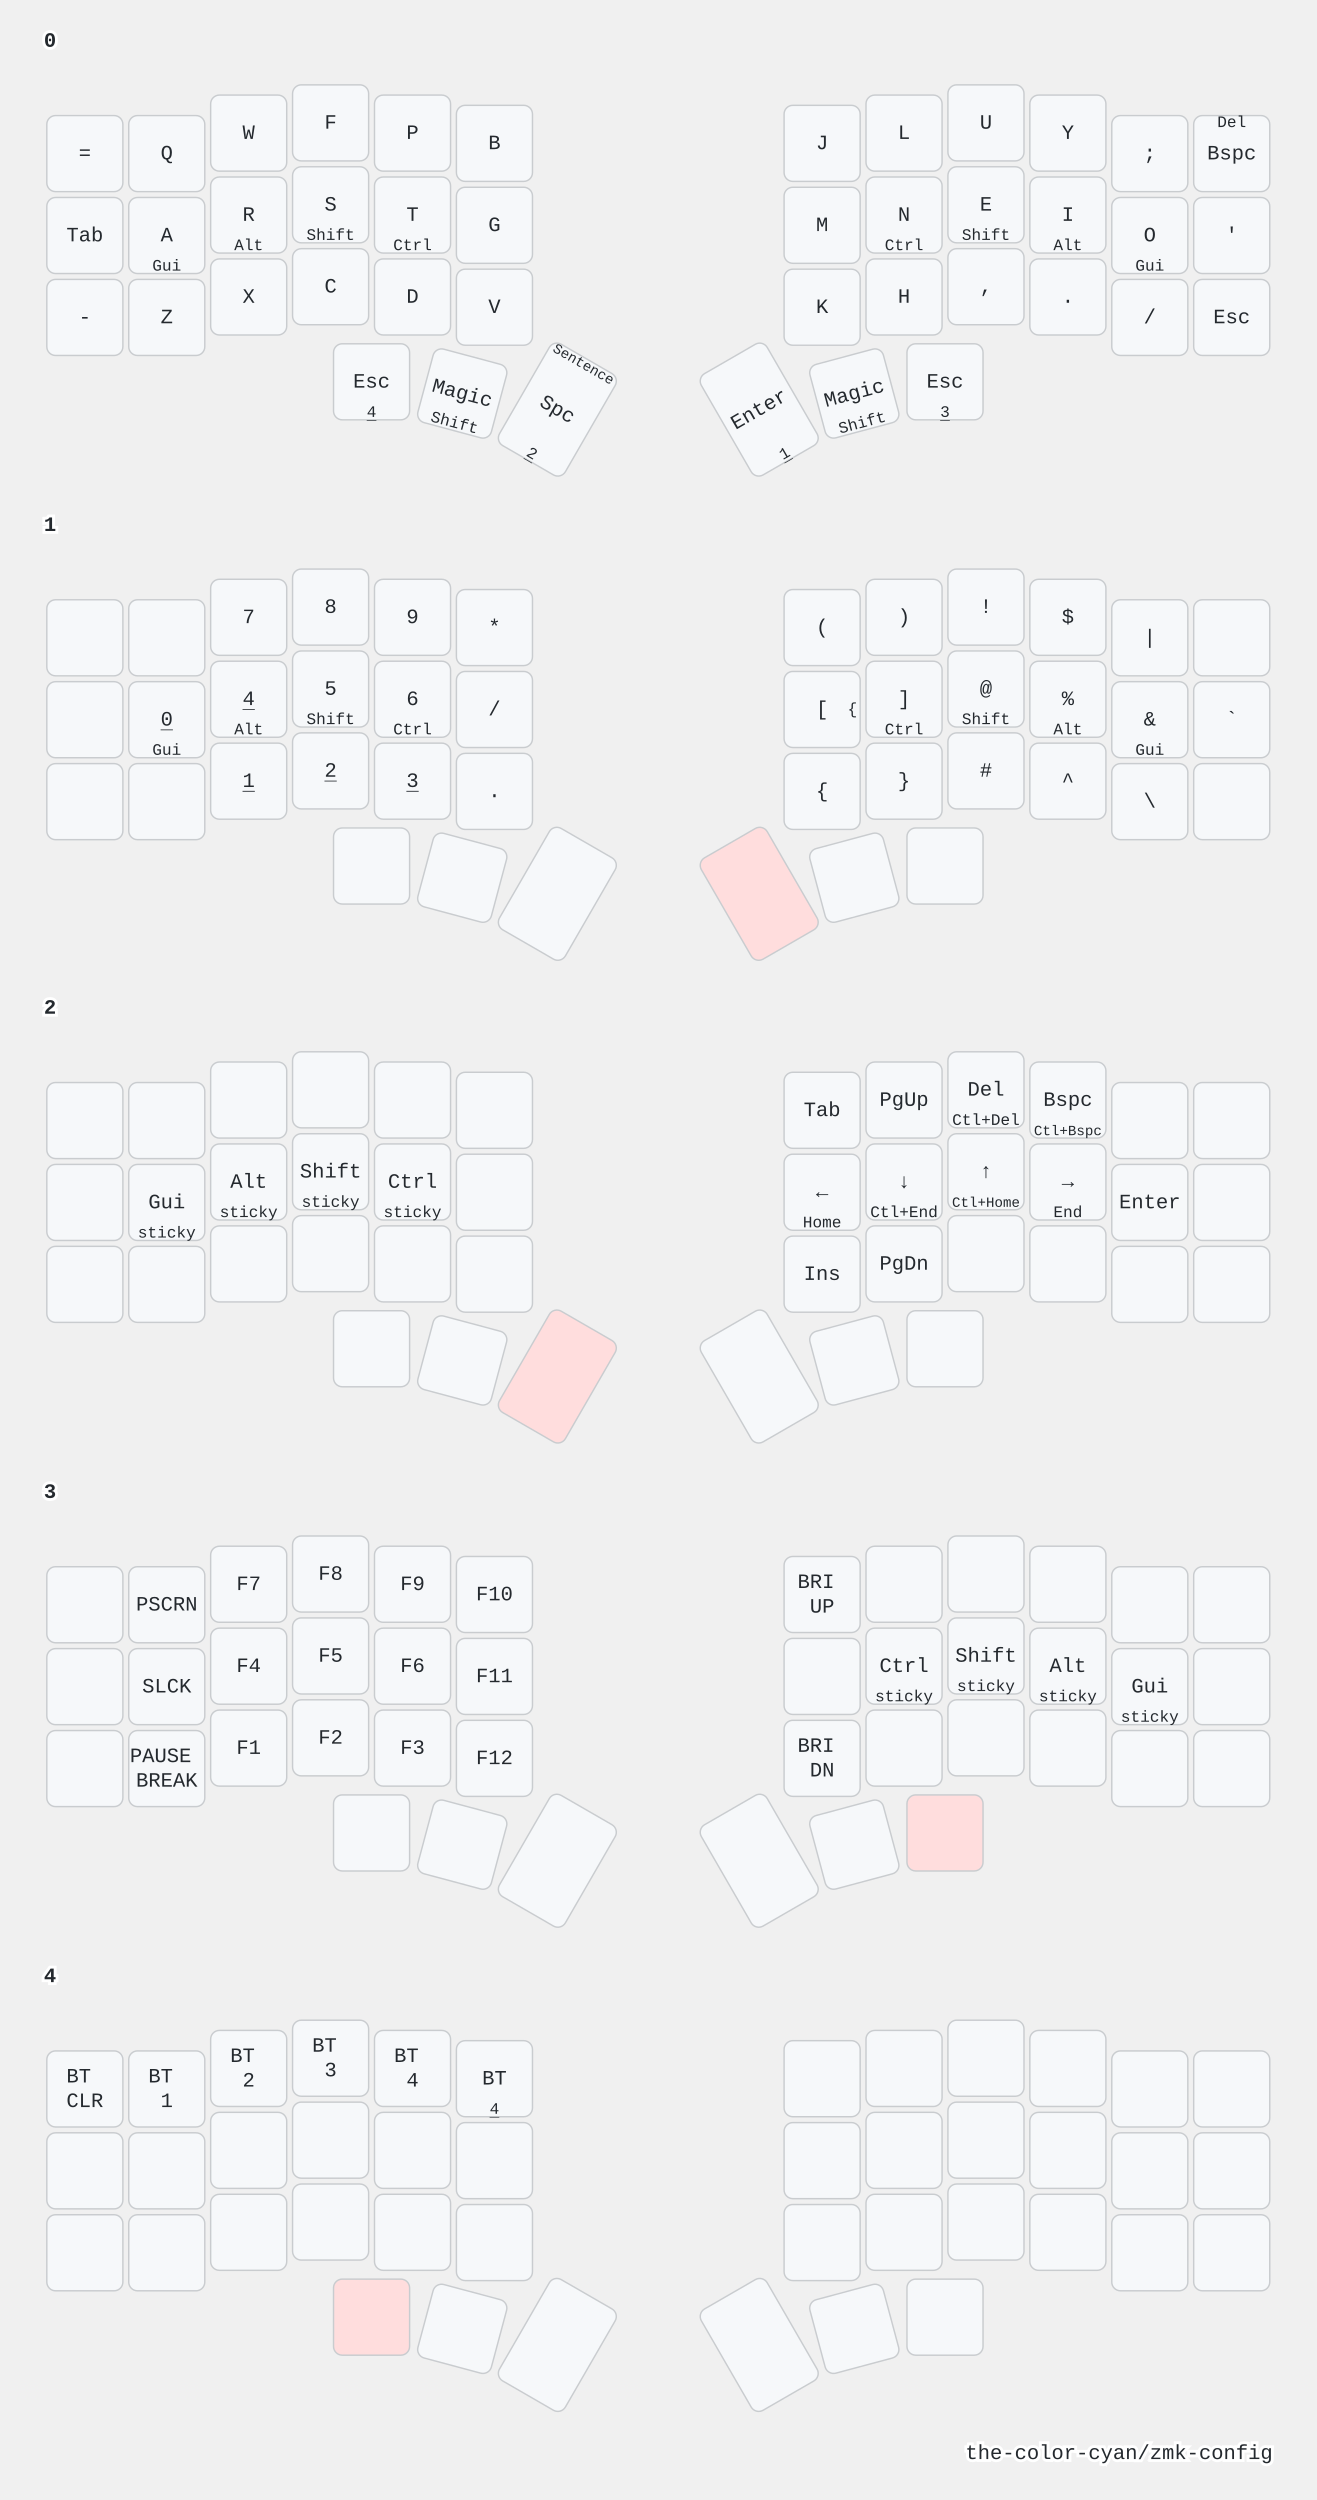
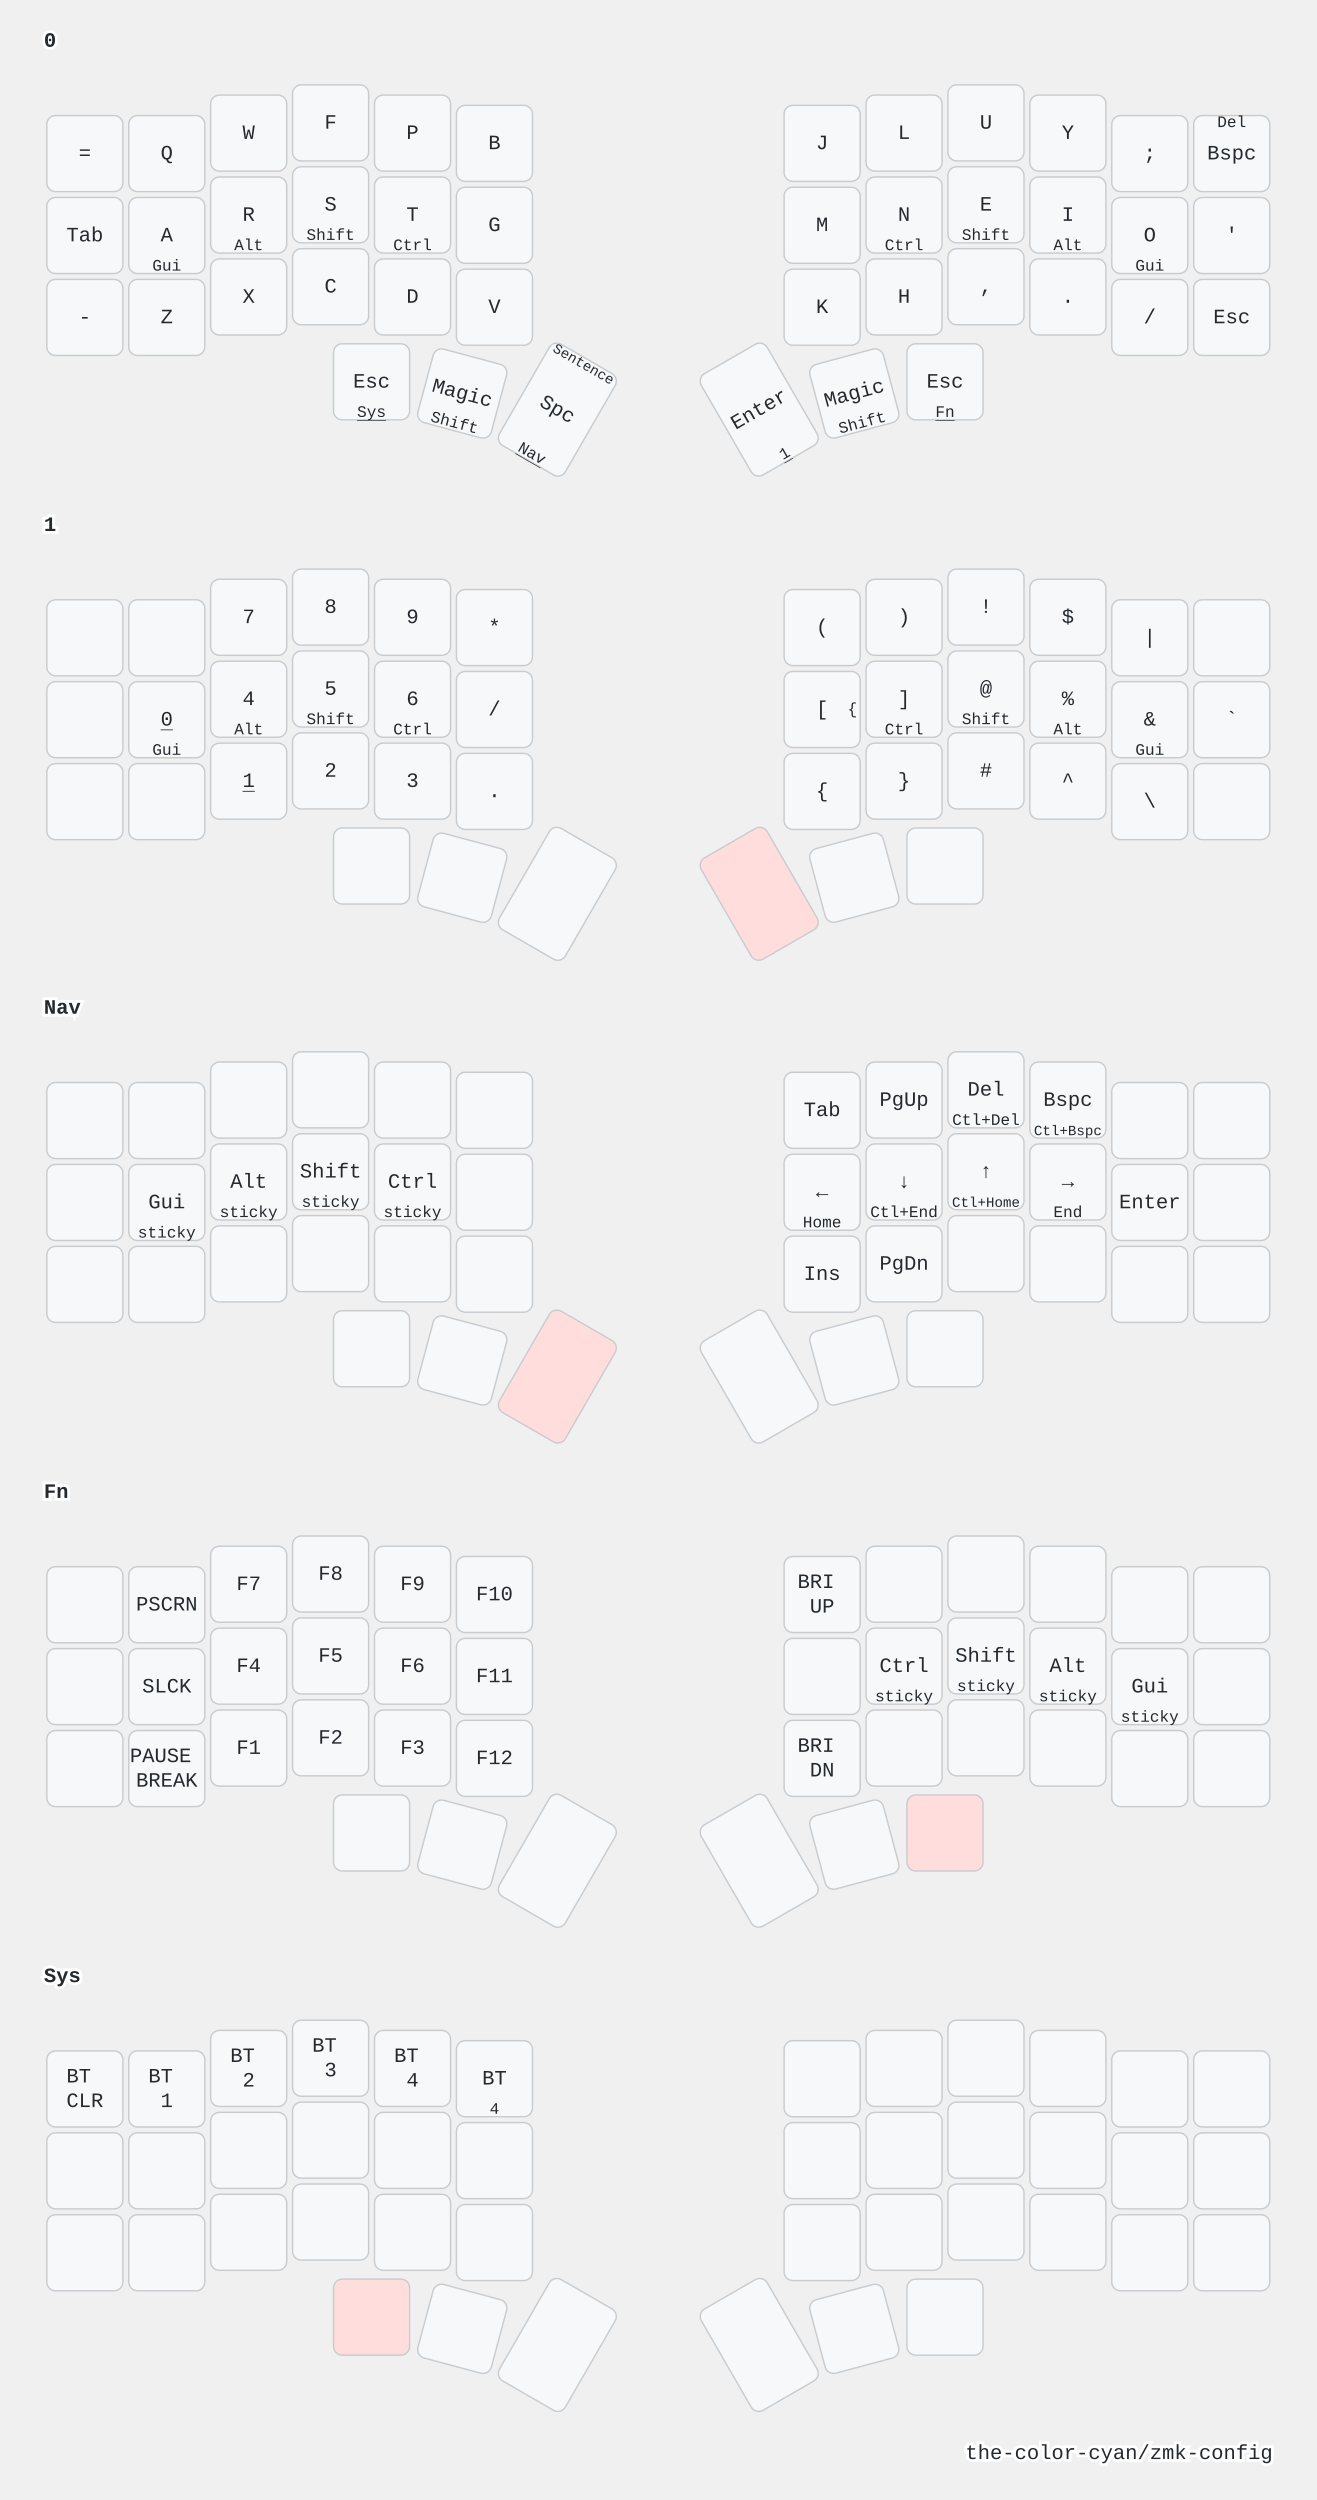
<svg xmlns="http://www.w3.org/2000/svg" xmlns:xlink="http://www.w3.org/1999/xlink" width="900" height="1709" viewBox="0 0 900 1709" class="keymap">
  <defs>/* start glyphs */
<svg id="mdi:play-pause">
      <svg id="mdi-play-pause" viewBox="0 0 24 24">
        <path d="M3,5V19L11,12M13,19H16V5H13M18,5V19H21V5" />
      </svg>
    </svg>
    <svg id="mdi:skip-backward">
      <svg id="mdi-skip-backward" viewBox="0 0 24 24">
        <path d="M20,5V19L13,12M6,5V19H4V5M13,5V19L6,12" />
      </svg>
    </svg>
    <svg id="mdi:skip-forward">
      <svg id="mdi-skip-forward" viewBox="0 0 24 24">
        <path d="M4,5V19L11,12M18,5V19H20V5M11,5V19L18,12" />
      </svg>
    </svg>
    <svg id="mdi:volume-high">
      <svg id="mdi-volume-high" viewBox="0 0 24 24">
        <path d="M14,3.23V5.29C16.89,6.15 19,8.83 19,12C19,15.17 16.89,17.84 14,18.7V20.77C18,19.86 21,16.28 21,12C21,7.72 18,4.14 14,3.23M16.5,12C16.5,10.23 15.5,8.71 14,7.97V16C15.5,15.29 16.5,13.76 16.5,12M3,9V15H7L12,20V4L7,9H3Z" />
      </svg>
    </svg>
    <svg id="mdi:volume-medium">
      <svg id="mdi-volume-medium" viewBox="0 0 24 24">
        <path d="M5,9V15H9L14,20V4L9,9M18.5,12C18.5,10.23 17.5,8.71 16,7.97V16C17.5,15.29 18.5,13.76 18.5,12Z" />
      </svg>
    </svg>
    <svg id="mdi:volume-off">
      <svg id="mdi-volume-off" viewBox="0 0 24 24">
        <path d="M12,4L9.91,6.09L12,8.18M4.27,3L3,4.27L7.73,9H3V15H7L12,20V13.27L16.25,17.53C15.58,18.04 14.83,18.46 14,18.7V20.77C15.38,20.45 16.63,19.82 17.68,18.96L19.73,21L21,19.73L12,10.73M19,12C19,12.94 18.8,13.82 18.46,14.64L19.97,16.15C20.62,14.91 21,13.5 21,12C21,7.72 18,4.14 14,3.23V5.29C16.89,6.15 19,8.83 19,12M16.5,12C16.5,10.23 15.5,8.71 14,7.97V10.18L16.45,12.63C16.5,12.43 16.5,12.21 16.5,12Z" />
      </svg>
    </svg>
  </defs>/* end glyphs */
<style>/* inherit to force styles through use tags */
svg path {
    fill: inherit;
}

/* font and background color specifications */
svg.keymap {
    font-family: SFMono-Regular,Consolas,Liberation Mono,Menlo,monospace;
    font-size: 14px;
    font-kerning: normal;
    text-rendering: optimizeLegibility;
    fill: #24292e;
}

/* default key styling */
rect.key {
    fill: #f6f8fa;
}

rect.key, rect.combo {
    stroke: #c9cccf;
    stroke-width: 1;
}

/* default key side styling, only used is draw_key_sides is set */
rect.side {
    filter: brightness(90%);
}

/* color accent for combo boxes */
rect.combo, rect.combo-separate {
    fill: #cdf;
}

/* color accent for held keys */
rect.held, rect.combo.held {
    fill: #fdd;
}

/* color accent for ghost (optional) keys */
rect.ghost, rect.combo.ghost {
    stroke-dasharray: 4, 4;
    stroke-width: 2;
}

text {
    text-anchor: middle;
    dominant-baseline: middle;
}

/* styling for layer labels */
text.label {
    font-weight: bold;
    text-anchor: start;
    stroke: white;
    stroke-width: 4;
    paint-order: stroke;
}

/* styling for optional footer */
text.footer {
    text-anchor: end;
    dominant-baseline: auto;
    stroke: white;
    stroke-width: 4;
    paint-order: stroke;
}

/* styling for combo tap, and key non-tap label text */
text.combo, text.hold, text.shifted, text.left, text.right {
    font-size: 11px;
}

text.hold {
    text-anchor: middle;
    dominant-baseline: auto;
}

text.shifted {
    text-anchor: middle;
    dominant-baseline: hanging;
}

text.left {
    text-anchor: start;
}

text.right {
    text-anchor: end;
}

text.layer-activator {
    text-decoration: underline;
}

/* styling for hold/shifted label text in combo box */
text.combo.hold, text.combo.shifted, text.combo.left, text.combo.right {
    font-size: 8px;
}

/* lighter symbol for transparent keys */
text.trans {
    fill: #7b7e81;
}

/* styling for combo dendrons */
path.combo {
    stroke-width: 1;
    stroke: gray;
    fill: none;
}

/* Start Tabler Icons Cleanup */
/* cannot use height/width with glyphs */
.icon-tabler &gt; path {
    fill: inherit;
    stroke: inherit;
    stroke-width: 2;
}
/* hide tabler's default box */
.icon-tabler &gt; path[stroke="none"][fill="none"] {
    visibility: hidden;
}
/* End Tabler Icons Cleanup */

@media (prefers-color-scheme: dark) {
svg.keymap { fill: #d1d6db; }
rect.key { fill: #3f4750; }
rect.key, rect.combo { stroke: #60666c; }
rect.combo, rect.combo-separate { fill: #1f3d7a; }
rect.held, rect.combo.held { fill: #854747; }
text.label, text.footer { stroke: black; }
text.trans { fill: #7e8184; }
path.combo { stroke: #7f7f7f; }

}</style>
  <g transform="translate(30, 0)" class="layer-0">
    <text x="0" y="28" class="label" id="x_x">0</text>
    <g transform="translate(0, 56)">
      <g transform="translate(28, 49)" class="key keypos-0">
        <rect rx="6" ry="6" x="-26" y="-26" width="52" height="52" class="key" />
        <text x="0" y="0" class="key tap">=</text>
      </g>
      <g transform="translate(84, 49)" class="key keypos-1">
        <rect rx="6" ry="6" x="-26" y="-26" width="52" height="52" class="key" />
        <text x="0" y="0" class="key tap">Q</text>
      </g>
      <g transform="translate(140, 35)" class="key keypos-2">
        <rect rx="6" ry="6" x="-26" y="-26" width="52" height="52" class="key" />
        <text x="0" y="0" class="key tap">W</text>
      </g>
      <g transform="translate(196, 28)" class="key keypos-3">
        <rect rx="6" ry="6" x="-26" y="-26" width="52" height="52" class="key" />
        <text x="0" y="0" class="key tap">F</text>
      </g>
      <g transform="translate(252, 35)" class="key keypos-4">
        <rect rx="6" ry="6" x="-26" y="-26" width="52" height="52" class="key" />
        <text x="0" y="0" class="key tap">P</text>
      </g>
      <g transform="translate(308, 42)" class="key keypos-5">
        <rect rx="6" ry="6" x="-26" y="-26" width="52" height="52" class="key" />
        <text x="0" y="0" class="key tap">B</text>
      </g>
      <g transform="translate(532, 42)" class="key keypos-6">
        <rect rx="6" ry="6" x="-26" y="-26" width="52" height="52" class="key" />
        <text x="0" y="0" class="key tap">J</text>
      </g>
      <g transform="translate(588, 35)" class="key keypos-7">
        <rect rx="6" ry="6" x="-26" y="-26" width="52" height="52" class="key" />
        <text x="0" y="0" class="key tap">L</text>
      </g>
      <g transform="translate(644, 28)" class="key keypos-8">
        <rect rx="6" ry="6" x="-26" y="-26" width="52" height="52" class="key" />
        <text x="0" y="0" class="key tap">U</text>
      </g>
      <g transform="translate(700, 35)" class="key keypos-9">
        <rect rx="6" ry="6" x="-26" y="-26" width="52" height="52" class="key" />
        <text x="0" y="0" class="key tap">Y</text>
      </g>
      <g transform="translate(756, 49)" class="key keypos-10">
        <rect rx="6" ry="6" x="-26" y="-26" width="52" height="52" class="key" />
        <text x="0" y="0" class="key tap">;</text>
      </g>
      <g transform="translate(812, 49)" class="key keypos-11">
        <rect rx="6" ry="6" x="-26" y="-26" width="52" height="52" class="key" />
        <text x="0" y="0" class="key tap">Bspc</text>
        <text x="0" y="-24" class="key shifted">Del</text>
      </g>
      <g transform="translate(28, 105)" class="key keypos-12">
        <rect rx="6" ry="6" x="-26" y="-26" width="52" height="52" class="key" />
        <text x="0" y="0" class="key tap">Tab</text>
      </g>
      <g transform="translate(84, 105)" class="key keypos-13">
        <rect rx="6" ry="6" x="-26" y="-26" width="52" height="52" class="key" />
        <text x="0" y="0" class="key tap">A</text>
        <text x="0" y="24" class="key hold">Gui</text>
      </g>
      <g transform="translate(140, 91)" class="key keypos-14">
        <rect rx="6" ry="6" x="-26" y="-26" width="52" height="52" class="key" />
        <text x="0" y="0" class="key tap">R</text>
        <text x="0" y="24" class="key hold">Alt</text>
      </g>
      <g transform="translate(196, 84)" class="key keypos-15">
        <rect rx="6" ry="6" x="-26" y="-26" width="52" height="52" class="key" />
        <text x="0" y="0" class="key tap">S</text>
        <text x="0" y="24" class="key hold">Shift</text>
      </g>
      <g transform="translate(252, 91)" class="key keypos-16">
        <rect rx="6" ry="6" x="-26" y="-26" width="52" height="52" class="key" />
        <text x="0" y="0" class="key tap">T</text>
        <text x="0" y="24" class="key hold">Ctrl</text>
      </g>
      <g transform="translate(308, 98)" class="key keypos-17">
        <rect rx="6" ry="6" x="-26" y="-26" width="52" height="52" class="key" />
        <text x="0" y="0" class="key tap">G</text>
      </g>
      <g transform="translate(532, 98)" class="key keypos-18">
        <rect rx="6" ry="6" x="-26" y="-26" width="52" height="52" class="key" />
        <text x="0" y="0" class="key tap">M</text>
      </g>
      <g transform="translate(588, 91)" class="key keypos-19">
        <rect rx="6" ry="6" x="-26" y="-26" width="52" height="52" class="key" />
        <text x="0" y="0" class="key tap">N</text>
        <text x="0" y="24" class="key hold">Ctrl</text>
      </g>
      <g transform="translate(644, 84)" class="key keypos-20">
        <rect rx="6" ry="6" x="-26" y="-26" width="52" height="52" class="key" />
        <text x="0" y="0" class="key tap">E</text>
        <text x="0" y="24" class="key hold">Shift</text>
      </g>
      <g transform="translate(700, 91)" class="key keypos-21">
        <rect rx="6" ry="6" x="-26" y="-26" width="52" height="52" class="key" />
        <text x="0" y="0" class="key tap">I</text>
        <text x="0" y="24" class="key hold">Alt</text>
      </g>
      <g transform="translate(756, 105)" class="key keypos-22">
        <rect rx="6" ry="6" x="-26" y="-26" width="52" height="52" class="key" />
        <text x="0" y="0" class="key tap">O</text>
        <text x="0" y="24" class="key hold">Gui</text>
      </g>
      <g transform="translate(812, 105)" class="key keypos-23">
        <rect rx="6" ry="6" x="-26" y="-26" width="52" height="52" class="key" />
        <text x="0" y="0" class="key tap">'</text>
      </g>
      <g transform="translate(28, 161)" class="key keypos-24">
        <rect rx="6" ry="6" x="-26" y="-26" width="52" height="52" class="key" />
        <text x="0" y="0" class="key tap">-</text>
      </g>
      <g transform="translate(84, 161)" class="key keypos-25">
        <rect rx="6" ry="6" x="-26" y="-26" width="52" height="52" class="key" />
        <text x="0" y="0" class="key tap">Z</text>
      </g>
      <g transform="translate(140, 147)" class="key keypos-26">
        <rect rx="6" ry="6" x="-26" y="-26" width="52" height="52" class="key" />
        <text x="0" y="0" class="key tap">X</text>
      </g>
      <g transform="translate(196, 140)" class="key keypos-27">
        <rect rx="6" ry="6" x="-26" y="-26" width="52" height="52" class="key" />
        <text x="0" y="0" class="key tap">C</text>
      </g>
      <g transform="translate(252, 147)" class="key keypos-28">
        <rect rx="6" ry="6" x="-26" y="-26" width="52" height="52" class="key" />
        <text x="0" y="0" class="key tap">D</text>
      </g>
      <g transform="translate(308, 154)" class="key keypos-29">
        <rect rx="6" ry="6" x="-26" y="-26" width="52" height="52" class="key" />
        <text x="0" y="0" class="key tap">V</text>
      </g>
      <g transform="translate(532, 154)" class="key keypos-30">
        <rect rx="6" ry="6" x="-26" y="-26" width="52" height="52" class="key" />
        <text x="0" y="0" class="key tap">K</text>
      </g>
      <g transform="translate(588, 147)" class="key keypos-31">
        <rect rx="6" ry="6" x="-26" y="-26" width="52" height="52" class="key" />
        <text x="0" y="0" class="key tap">H</text>
      </g>
      <g transform="translate(644, 140)" class="key keypos-32">
        <rect rx="6" ry="6" x="-26" y="-26" width="52" height="52" class="key" />
        <text x="0" y="0" class="key tap">,</text>
      </g>
      <g transform="translate(700, 147)" class="key keypos-33">
        <rect rx="6" ry="6" x="-26" y="-26" width="52" height="52" class="key" />
        <text x="0" y="0" class="key tap">.</text>
      </g>
      <g transform="translate(756, 161)" class="key keypos-34">
        <rect rx="6" ry="6" x="-26" y="-26" width="52" height="52" class="key" />
        <text x="0" y="0" class="key tap">/</text>
      </g>
      <g transform="translate(812, 161)" class="key keypos-35">
        <rect rx="6" ry="6" x="-26" y="-26" width="52" height="52" class="key" />
        <text x="0" y="0" class="key tap">Esc</text>
      </g>
      <g transform="translate(224, 205)" class="key keypos-36">
        <rect rx="6" ry="6" x="-26" y="-26" width="52" height="52" class="key" />
        <text x="0" y="0" class="key tap">Esc</text>
-         <a href="#x_x">
-           <text x="0" y="24" class="key hold layer-activator">4</text>
+         <a href="#Sys">
+           <text x="0" y="24" class="key hold layer-activator">Sys</text>
        </a>
      </g>
      <g transform="translate(286, 213) rotate(15.0)" class="key keypos-37">
        <rect rx="6" ry="6" x="-26" y="-26" width="52" height="52" class="key" />
        <text x="0" y="0" class="key tap">Magic</text>
        <text x="0" y="24" class="key hold">Shift</text>
      </g>
      <g transform="translate(351, 224) rotate(30.0)" class="key keypos-38">
        <rect rx="6" ry="6" x="-26" y="-40" width="52" height="80" class="key" />
        <text x="0" y="0" class="key tap">Spc</text>
-         <a href="#x_x">
-           <text x="0" y="38" class="key hold layer-activator">2</text>
+         <a href="#Nav">
+           <text x="0" y="38" class="key hold layer-activator">Nav</text>
        </a>
        <text x="0" y="-38" class="key shifted">
          <tspan style="font-size: 88%">Sentence</tspan>
        </text>
      </g>
      <g transform="translate(489, 224) rotate(-30.0)" class="key keypos-39">
        <rect rx="6" ry="6" x="-26" y="-40" width="52" height="80" class="key" />
        <text x="0" y="0" class="key tap">Enter</text>
        <a href="#x_x">
          <text x="0" y="38" class="key hold layer-activator">1</text>
        </a>
      </g>
      <g transform="translate(554, 213) rotate(-15.0)" class="key keypos-40">
        <rect rx="6" ry="6" x="-26" y="-26" width="52" height="52" class="key" />
        <text x="0" y="0" class="key tap">Magic</text>
        <text x="0" y="24" class="key hold">Shift</text>
      </g>
      <g transform="translate(616, 205)" class="key keypos-41">
        <rect rx="6" ry="6" x="-26" y="-26" width="52" height="52" class="key" />
        <text x="0" y="0" class="key tap">Esc</text>
-         <a href="#x_x">
-           <text x="0" y="24" class="key hold layer-activator">3</text>
+         <a href="#Fn">
+           <text x="0" y="24" class="key hold layer-activator">Fn</text>
        </a>
      </g>
    </g>
  </g>
  <g transform="translate(30, 331)" class="layer-1">
    <text x="0" y="28" class="label" id="x_x">1</text>
    <g transform="translate(0, 56)">
      <g transform="translate(28, 49)" class="key trans keypos-0">
        <rect rx="6" ry="6" x="-26" y="-26" width="52" height="52" class="key trans" />
      </g>
      <g transform="translate(84, 49)" class="key trans keypos-1">
        <rect rx="6" ry="6" x="-26" y="-26" width="52" height="52" class="key trans" />
      </g>
      <g transform="translate(140, 35)" class="key keypos-2">
        <rect rx="6" ry="6" x="-26" y="-26" width="52" height="52" class="key" />
        <text x="0" y="0" class="key tap">7</text>
      </g>
      <g transform="translate(196, 28)" class="key keypos-3">
        <rect rx="6" ry="6" x="-26" y="-26" width="52" height="52" class="key" />
        <text x="0" y="0" class="key tap">8</text>
      </g>
      <g transform="translate(252, 35)" class="key keypos-4">
        <rect rx="6" ry="6" x="-26" y="-26" width="52" height="52" class="key" />
        <text x="0" y="0" class="key tap">9</text>
      </g>
      <g transform="translate(308, 42)" class="key keypos-5">
        <rect rx="6" ry="6" x="-26" y="-26" width="52" height="52" class="key" />
        <text x="0" y="0" class="key tap">*</text>
      </g>
      <g transform="translate(532, 42)" class="key keypos-6">
        <rect rx="6" ry="6" x="-26" y="-26" width="52" height="52" class="key" />
        <text x="0" y="0" class="key tap">(</text>
      </g>
      <g transform="translate(588, 35)" class="key keypos-7">
        <rect rx="6" ry="6" x="-26" y="-26" width="52" height="52" class="key" />
        <text x="0" y="0" class="key tap">)</text>
      </g>
      <g transform="translate(644, 28)" class="key keypos-8">
        <rect rx="6" ry="6" x="-26" y="-26" width="52" height="52" class="key" />
        <text x="0" y="0" class="key tap">!</text>
      </g>
      <g transform="translate(700, 35)" class="key keypos-9">
        <rect rx="6" ry="6" x="-26" y="-26" width="52" height="52" class="key" />
        <text x="0" y="0" class="key tap">$</text>
      </g>
      <g transform="translate(756, 49)" class="key keypos-10">
        <rect rx="6" ry="6" x="-26" y="-26" width="52" height="52" class="key" />
        <text x="0" y="0" class="key tap">|</text>
      </g>
      <g transform="translate(812, 49)" class="key trans keypos-11">
        <rect rx="6" ry="6" x="-26" y="-26" width="52" height="52" class="key trans" />
      </g>
      <g transform="translate(28, 105)" class="key trans keypos-12">
        <rect rx="6" ry="6" x="-26" y="-26" width="52" height="52" class="key trans" />
      </g>
      <g transform="translate(84, 105)" class="key keypos-13">
        <rect rx="6" ry="6" x="-26" y="-26" width="52" height="52" class="key" />
        <a href="#x_x">
          <text x="0" y="0" class="key tap layer-activator">0</text>
        </a>
        <text x="0" y="24" class="key hold">Gui</text>
      </g>
      <g transform="translate(140, 91)" class="key keypos-14">
        <rect rx="6" ry="6" x="-26" y="-26" width="52" height="52" class="key" />
-         <a href="#x_x">
-           <text x="0" y="0" class="key tap layer-activator">4</text>
-         </a>
+         <text x="0" y="0" class="key tap">4</text>
        <text x="0" y="24" class="key hold">Alt</text>
      </g>
      <g transform="translate(196, 84)" class="key keypos-15">
        <rect rx="6" ry="6" x="-26" y="-26" width="52" height="52" class="key" />
        <text x="0" y="0" class="key tap">5</text>
        <text x="0" y="24" class="key hold">Shift</text>
      </g>
      <g transform="translate(252, 91)" class="key keypos-16">
        <rect rx="6" ry="6" x="-26" y="-26" width="52" height="52" class="key" />
        <text x="0" y="0" class="key tap">6</text>
        <text x="0" y="24" class="key hold">Ctrl</text>
      </g>
      <g transform="translate(308, 98)" class="key keypos-17">
        <rect rx="6" ry="6" x="-26" y="-26" width="52" height="52" class="key" />
        <text x="0" y="0" class="key tap">/</text>
      </g>
      <g transform="translate(532, 98)" class="key keypos-18">
        <rect rx="6" ry="6" x="-26" y="-26" width="52" height="52" class="key" />
        <text x="0" y="0" class="key tap">[</text>
        <text x="24" y="0" class="key right">{</text>
      </g>
      <g transform="translate(588, 91)" class="key keypos-19">
        <rect rx="6" ry="6" x="-26" y="-26" width="52" height="52" class="key" />
        <text x="0" y="0" class="key tap">]</text>
        <text x="0" y="24" class="key hold">Ctrl</text>
      </g>
      <g transform="translate(644, 84)" class="key keypos-20">
        <rect rx="6" ry="6" x="-26" y="-26" width="52" height="52" class="key" />
        <text x="0" y="0" class="key tap">@</text>
        <text x="0" y="24" class="key hold">Shift</text>
      </g>
      <g transform="translate(700, 91)" class="key keypos-21">
        <rect rx="6" ry="6" x="-26" y="-26" width="52" height="52" class="key" />
        <text x="0" y="0" class="key tap">%</text>
        <text x="0" y="24" class="key hold">Alt</text>
      </g>
      <g transform="translate(756, 105)" class="key keypos-22">
        <rect rx="6" ry="6" x="-26" y="-26" width="52" height="52" class="key" />
        <text x="0" y="0" class="key tap">&amp;</text>
        <text x="0" y="24" class="key hold">Gui</text>
      </g>
      <g transform="translate(812, 105)" class="key keypos-23">
        <rect rx="6" ry="6" x="-26" y="-26" width="52" height="52" class="key" />
        <text x="0" y="0" class="key tap">`</text>
      </g>
      <g transform="translate(28, 161)" class="key trans keypos-24">
        <rect rx="6" ry="6" x="-26" y="-26" width="52" height="52" class="key trans" />
      </g>
      <g transform="translate(84, 161)" class="key trans keypos-25">
        <rect rx="6" ry="6" x="-26" y="-26" width="52" height="52" class="key trans" />
      </g>
      <g transform="translate(140, 147)" class="key keypos-26">
        <rect rx="6" ry="6" x="-26" y="-26" width="52" height="52" class="key" />
        <a href="#x_x">
          <text x="0" y="0" class="key tap layer-activator">1</text>
        </a>
      </g>
      <g transform="translate(196, 140)" class="key keypos-27">
        <rect rx="6" ry="6" x="-26" y="-26" width="52" height="52" class="key" />
-         <a href="#x_x">
-           <text x="0" y="0" class="key tap layer-activator">2</text>
-         </a>
+         <text x="0" y="0" class="key tap">2</text>
      </g>
      <g transform="translate(252, 147)" class="key keypos-28">
        <rect rx="6" ry="6" x="-26" y="-26" width="52" height="52" class="key" />
-         <a href="#x_x">
-           <text x="0" y="0" class="key tap layer-activator">3</text>
-         </a>
+         <text x="0" y="0" class="key tap">3</text>
      </g>
      <g transform="translate(308, 154)" class="key keypos-29">
        <rect rx="6" ry="6" x="-26" y="-26" width="52" height="52" class="key" />
        <text x="0" y="0" class="key tap">.</text>
      </g>
      <g transform="translate(532, 154)" class="key keypos-30">
        <rect rx="6" ry="6" x="-26" y="-26" width="52" height="52" class="key" />
        <text x="0" y="0" class="key tap">{</text>
      </g>
      <g transform="translate(588, 147)" class="key keypos-31">
        <rect rx="6" ry="6" x="-26" y="-26" width="52" height="52" class="key" />
        <text x="0" y="0" class="key tap">}</text>
      </g>
      <g transform="translate(644, 140)" class="key keypos-32">
        <rect rx="6" ry="6" x="-26" y="-26" width="52" height="52" class="key" />
        <text x="0" y="0" class="key tap">#</text>
      </g>
      <g transform="translate(700, 147)" class="key keypos-33">
        <rect rx="6" ry="6" x="-26" y="-26" width="52" height="52" class="key" />
        <text x="0" y="0" class="key tap">^</text>
      </g>
      <g transform="translate(756, 161)" class="key keypos-34">
        <rect rx="6" ry="6" x="-26" y="-26" width="52" height="52" class="key" />
        <text x="0" y="0" class="key tap">\</text>
      </g>
      <g transform="translate(812, 161)" class="key trans keypos-35">
        <rect rx="6" ry="6" x="-26" y="-26" width="52" height="52" class="key trans" />
      </g>
      <g transform="translate(224, 205)" class="key trans keypos-36">
        <rect rx="6" ry="6" x="-26" y="-26" width="52" height="52" class="key trans" />
      </g>
      <g transform="translate(286, 213) rotate(15.0)" class="key trans keypos-37">
        <rect rx="6" ry="6" x="-26" y="-26" width="52" height="52" class="key trans" />
      </g>
      <g transform="translate(351, 224) rotate(30.0)" class="key trans keypos-38">
        <rect rx="6" ry="6" x="-26" y="-40" width="52" height="80" class="key trans" />
      </g>
      <g transform="translate(489, 224) rotate(-30.0)" class="key held keypos-39">
        <rect rx="6" ry="6" x="-26" y="-40" width="52" height="80" class="key held" />
      </g>
      <g transform="translate(554, 213) rotate(-15.0)" class="key trans keypos-40">
        <rect rx="6" ry="6" x="-26" y="-26" width="52" height="52" class="key trans" />
      </g>
      <g transform="translate(616, 205)" class="key trans keypos-41">
        <rect rx="6" ry="6" x="-26" y="-26" width="52" height="52" class="key trans" />
      </g>
    </g>
  </g>
-   <g transform="translate(30, 661)" class="layer-2">
-     <text x="0" y="28" class="label" id="x_x">2</text>
+   <g transform="translate(30, 661)" class="layer-Nav">
+     <text x="0" y="28" class="label" id="Nav">Nav</text>
    <g transform="translate(0, 56)">
      <g transform="translate(28, 49)" class="key trans keypos-0">
        <rect rx="6" ry="6" x="-26" y="-26" width="52" height="52" class="key trans" />
      </g>
      <g transform="translate(84, 49)" class="key trans keypos-1">
        <rect rx="6" ry="6" x="-26" y="-26" width="52" height="52" class="key trans" />
      </g>
      <g transform="translate(140, 35)" class="key trans keypos-2">
        <rect rx="6" ry="6" x="-26" y="-26" width="52" height="52" class="key trans" />
      </g>
      <g transform="translate(196, 28)" class="key trans keypos-3">
        <rect rx="6" ry="6" x="-26" y="-26" width="52" height="52" class="key trans" />
      </g>
      <g transform="translate(252, 35)" class="key trans keypos-4">
        <rect rx="6" ry="6" x="-26" y="-26" width="52" height="52" class="key trans" />
      </g>
      <g transform="translate(308, 42)" class="key trans keypos-5">
        <rect rx="6" ry="6" x="-26" y="-26" width="52" height="52" class="key trans" />
      </g>
      <g transform="translate(532, 42)" class="key keypos-6">
        <rect rx="6" ry="6" x="-26" y="-26" width="52" height="52" class="key" />
        <text x="0" y="0" class="key tap">Tab</text>
      </g>
      <g transform="translate(588, 35)" class="key keypos-7">
        <rect rx="6" ry="6" x="-26" y="-26" width="52" height="52" class="key" />
        <text x="0" y="0" class="key tap">PgUp</text>
      </g>
      <g transform="translate(644, 28)" class="key keypos-8">
        <rect rx="6" ry="6" x="-26" y="-26" width="52" height="52" class="key" />
        <text x="0" y="0" class="key tap">Del</text>
        <text x="0" y="24" class="key hold">Ctl+Del</text>
      </g>
      <g transform="translate(700, 35)" class="key keypos-9">
        <rect rx="6" ry="6" x="-26" y="-26" width="52" height="52" class="key" />
        <text x="0" y="0" class="key tap">Bspc</text>
        <text x="0" y="24" class="key hold">
          <tspan style="font-size: 88%">Ctl+Bspc</tspan>
        </text>
      </g>
      <g transform="translate(756, 49)" class="key trans keypos-10">
        <rect rx="6" ry="6" x="-26" y="-26" width="52" height="52" class="key trans" />
      </g>
      <g transform="translate(812, 49)" class="key trans keypos-11">
        <rect rx="6" ry="6" x="-26" y="-26" width="52" height="52" class="key trans" />
      </g>
      <g transform="translate(28, 105)" class="key trans keypos-12">
        <rect rx="6" ry="6" x="-26" y="-26" width="52" height="52" class="key trans" />
      </g>
      <g transform="translate(84, 105)" class="key keypos-13">
        <rect rx="6" ry="6" x="-26" y="-26" width="52" height="52" class="key" />
        <text x="0" y="0" class="key tap">Gui</text>
        <text x="0" y="24" class="key hold">sticky</text>
      </g>
      <g transform="translate(140, 91)" class="key keypos-14">
        <rect rx="6" ry="6" x="-26" y="-26" width="52" height="52" class="key" />
        <text x="0" y="0" class="key tap">Alt</text>
        <text x="0" y="24" class="key hold">sticky</text>
      </g>
      <g transform="translate(196, 84)" class="key keypos-15">
        <rect rx="6" ry="6" x="-26" y="-26" width="52" height="52" class="key" />
        <text x="0" y="0" class="key tap">Shift</text>
        <text x="0" y="24" class="key hold">sticky</text>
      </g>
      <g transform="translate(252, 91)" class="key keypos-16">
        <rect rx="6" ry="6" x="-26" y="-26" width="52" height="52" class="key" />
        <text x="0" y="0" class="key tap">Ctrl</text>
        <text x="0" y="24" class="key hold">sticky</text>
      </g>
      <g transform="translate(308, 98)" class="key trans keypos-17">
        <rect rx="6" ry="6" x="-26" y="-26" width="52" height="52" class="key trans" />
      </g>
      <g transform="translate(532, 98)" class="key keypos-18">
        <rect rx="6" ry="6" x="-26" y="-26" width="52" height="52" class="key" />
        <text x="0" y="0" class="key tap">←</text>
        <text x="0" y="24" class="key hold">Home</text>
      </g>
      <g transform="translate(588, 91)" class="key keypos-19">
        <rect rx="6" ry="6" x="-26" y="-26" width="52" height="52" class="key" />
        <text x="0" y="0" class="key tap">↓</text>
        <text x="0" y="24" class="key hold">Ctl+End</text>
      </g>
      <g transform="translate(644, 84)" class="key keypos-20">
        <rect rx="6" ry="6" x="-26" y="-26" width="52" height="52" class="key" />
        <text x="0" y="0" class="key tap">↑</text>
        <text x="0" y="24" class="key hold">
          <tspan style="font-size: 88%">Ctl+Home</tspan>
        </text>
      </g>
      <g transform="translate(700, 91)" class="key keypos-21">
        <rect rx="6" ry="6" x="-26" y="-26" width="52" height="52" class="key" />
        <text x="0" y="0" class="key tap">→</text>
        <text x="0" y="24" class="key hold">End</text>
      </g>
      <g transform="translate(756, 105)" class="key keypos-22">
        <rect rx="6" ry="6" x="-26" y="-26" width="52" height="52" class="key" />
        <text x="0" y="0" class="key tap">Enter</text>
      </g>
      <g transform="translate(812, 105)" class="key trans keypos-23">
        <rect rx="6" ry="6" x="-26" y="-26" width="52" height="52" class="key trans" />
      </g>
      <g transform="translate(28, 161)" class="key trans keypos-24">
        <rect rx="6" ry="6" x="-26" y="-26" width="52" height="52" class="key trans" />
      </g>
      <g transform="translate(84, 161)" class="key trans keypos-25">
        <rect rx="6" ry="6" x="-26" y="-26" width="52" height="52" class="key trans" />
      </g>
      <g transform="translate(140, 147)" class="key trans keypos-26">
        <rect rx="6" ry="6" x="-26" y="-26" width="52" height="52" class="key trans" />
      </g>
      <g transform="translate(196, 140)" class="key trans keypos-27">
        <rect rx="6" ry="6" x="-26" y="-26" width="52" height="52" class="key trans" />
      </g>
      <g transform="translate(252, 147)" class="key trans keypos-28">
        <rect rx="6" ry="6" x="-26" y="-26" width="52" height="52" class="key trans" />
      </g>
      <g transform="translate(308, 154)" class="key trans keypos-29">
        <rect rx="6" ry="6" x="-26" y="-26" width="52" height="52" class="key trans" />
      </g>
      <g transform="translate(532, 154)" class="key keypos-30">
        <rect rx="6" ry="6" x="-26" y="-26" width="52" height="52" class="key" />
        <text x="0" y="0" class="key tap">Ins</text>
      </g>
      <g transform="translate(588, 147)" class="key keypos-31">
        <rect rx="6" ry="6" x="-26" y="-26" width="52" height="52" class="key" />
        <text x="0" y="0" class="key tap">PgDn</text>
      </g>
      <g transform="translate(644, 140)" class="key trans keypos-32">
        <rect rx="6" ry="6" x="-26" y="-26" width="52" height="52" class="key trans" />
      </g>
      <g transform="translate(700, 147)" class="key trans keypos-33">
        <rect rx="6" ry="6" x="-26" y="-26" width="52" height="52" class="key trans" />
      </g>
      <g transform="translate(756, 161)" class="key trans keypos-34">
        <rect rx="6" ry="6" x="-26" y="-26" width="52" height="52" class="key trans" />
      </g>
      <g transform="translate(812, 161)" class="key trans keypos-35">
        <rect rx="6" ry="6" x="-26" y="-26" width="52" height="52" class="key trans" />
      </g>
      <g transform="translate(224, 205)" class="key trans keypos-36">
        <rect rx="6" ry="6" x="-26" y="-26" width="52" height="52" class="key trans" />
      </g>
      <g transform="translate(286, 213) rotate(15.0)" class="key trans keypos-37">
        <rect rx="6" ry="6" x="-26" y="-26" width="52" height="52" class="key trans" />
      </g>
      <g transform="translate(351, 224) rotate(30.0)" class="key held keypos-38">
        <rect rx="6" ry="6" x="-26" y="-40" width="52" height="80" class="key held" />
      </g>
      <g transform="translate(489, 224) rotate(-30.0)" class="key trans keypos-39">
        <rect rx="6" ry="6" x="-26" y="-40" width="52" height="80" class="key trans" />
      </g>
      <g transform="translate(554, 213) rotate(-15.0)" class="key trans keypos-40">
        <rect rx="6" ry="6" x="-26" y="-26" width="52" height="52" class="key trans" />
      </g>
      <g transform="translate(616, 205)" class="key trans keypos-41">
        <rect rx="6" ry="6" x="-26" y="-26" width="52" height="52" class="key trans" />
      </g>
    </g>
  </g>
-   <g transform="translate(30, 992)" class="layer-3">
-     <text x="0" y="28" class="label" id="x_x">3</text>
+   <g transform="translate(30, 992)" class="layer-Fn">
+     <text x="0" y="28" class="label" id="Fn">Fn</text>
    <g transform="translate(0, 56)">
      <g transform="translate(28, 49)" class="key trans keypos-0">
        <rect rx="6" ry="6" x="-26" y="-26" width="52" height="52" class="key trans" />
      </g>
      <g transform="translate(84, 49)" class="key keypos-1">
        <rect rx="6" ry="6" x="-26" y="-26" width="52" height="52" class="key" />
        <text x="0" y="0" class="key tap">PSCRN</text>
      </g>
      <g transform="translate(140, 35)" class="key keypos-2">
        <rect rx="6" ry="6" x="-26" y="-26" width="52" height="52" class="key" />
        <text x="0" y="0" class="key tap">F7</text>
      </g>
      <g transform="translate(196, 28)" class="key keypos-3">
        <rect rx="6" ry="6" x="-26" y="-26" width="52" height="52" class="key" />
        <text x="0" y="0" class="key tap">F8</text>
      </g>
      <g transform="translate(252, 35)" class="key keypos-4">
        <rect rx="6" ry="6" x="-26" y="-26" width="52" height="52" class="key" />
        <text x="0" y="0" class="key tap">F9</text>
      </g>
      <g transform="translate(308, 42)" class="key keypos-5">
        <rect rx="6" ry="6" x="-26" y="-26" width="52" height="52" class="key" />
        <text x="0" y="0" class="key tap">F10</text>
      </g>
      <g transform="translate(532, 42)" class="key keypos-6">
        <rect rx="6" ry="6" x="-26" y="-26" width="52" height="52" class="key" />
        <text x="0" y="0" class="key tap">
          <tspan x="0" dy="-0.6em">BRI</tspan>
          <tspan x="0" dy="1.2em">UP</tspan>
        </text>
      </g>
      <g transform="translate(588, 35)" class="key keypos-7">
        <rect rx="6" ry="6" x="-26" y="-26" width="52" height="52" class="key" />
        <use href="#mdi:skip-backward" xlink:href="#mdi:skip-backward" x="-7" y="-7" height="14" width="14.0" class="key tap glyph mdi:skip-backward" />
      </g>
      <g transform="translate(644, 28)" class="key keypos-8">
        <rect rx="6" ry="6" x="-26" y="-26" width="52" height="52" class="key" />
        <use href="#mdi:play-pause" xlink:href="#mdi:play-pause" x="-7" y="-7" height="14" width="14.0" class="key tap glyph mdi:play-pause" />
      </g>
      <g transform="translate(700, 35)" class="key keypos-9">
        <rect rx="6" ry="6" x="-26" y="-26" width="52" height="52" class="key" />
        <use href="#mdi:skip-forward" xlink:href="#mdi:skip-forward" x="-7" y="-7" height="14" width="14.0" class="key tap glyph mdi:skip-forward" />
      </g>
      <g transform="translate(756, 49)" class="key trans keypos-10">
        <rect rx="6" ry="6" x="-26" y="-26" width="52" height="52" class="key trans" />
      </g>
      <g transform="translate(812, 49)" class="key trans keypos-11">
        <rect rx="6" ry="6" x="-26" y="-26" width="52" height="52" class="key trans" />
      </g>
      <g transform="translate(28, 105)" class="key trans keypos-12">
        <rect rx="6" ry="6" x="-26" y="-26" width="52" height="52" class="key trans" />
      </g>
      <g transform="translate(84, 105)" class="key keypos-13">
        <rect rx="6" ry="6" x="-26" y="-26" width="52" height="52" class="key" />
        <text x="0" y="0" class="key tap">SLCK</text>
      </g>
      <g transform="translate(140, 91)" class="key keypos-14">
        <rect rx="6" ry="6" x="-26" y="-26" width="52" height="52" class="key" />
        <text x="0" y="0" class="key tap">F4</text>
      </g>
      <g transform="translate(196, 84)" class="key keypos-15">
        <rect rx="6" ry="6" x="-26" y="-26" width="52" height="52" class="key" />
        <text x="0" y="0" class="key tap">F5</text>
      </g>
      <g transform="translate(252, 91)" class="key keypos-16">
        <rect rx="6" ry="6" x="-26" y="-26" width="52" height="52" class="key" />
        <text x="0" y="0" class="key tap">F6</text>
      </g>
      <g transform="translate(308, 98)" class="key keypos-17">
        <rect rx="6" ry="6" x="-26" y="-26" width="52" height="52" class="key" />
        <text x="0" y="0" class="key tap">F11</text>
      </g>
      <g transform="translate(532, 98)" class="key trans keypos-18">
        <rect rx="6" ry="6" x="-26" y="-26" width="52" height="52" class="key trans" />
      </g>
      <g transform="translate(588, 91)" class="key keypos-19">
        <rect rx="6" ry="6" x="-26" y="-26" width="52" height="52" class="key" />
        <text x="0" y="0" class="key tap">Ctrl</text>
        <text x="0" y="24" class="key hold">sticky</text>
      </g>
      <g transform="translate(644, 84)" class="key keypos-20">
        <rect rx="6" ry="6" x="-26" y="-26" width="52" height="52" class="key" />
        <text x="0" y="0" class="key tap">Shift</text>
        <text x="0" y="24" class="key hold">sticky</text>
      </g>
      <g transform="translate(700, 91)" class="key keypos-21">
        <rect rx="6" ry="6" x="-26" y="-26" width="52" height="52" class="key" />
        <text x="0" y="0" class="key tap">Alt</text>
        <text x="0" y="24" class="key hold">sticky</text>
      </g>
      <g transform="translate(756, 105)" class="key keypos-22">
        <rect rx="6" ry="6" x="-26" y="-26" width="52" height="52" class="key" />
        <text x="0" y="0" class="key tap">Gui</text>
        <text x="0" y="24" class="key hold">sticky</text>
      </g>
      <g transform="translate(812, 105)" class="key trans keypos-23">
        <rect rx="6" ry="6" x="-26" y="-26" width="52" height="52" class="key trans" />
      </g>
      <g transform="translate(28, 161)" class="key trans keypos-24">
        <rect rx="6" ry="6" x="-26" y="-26" width="52" height="52" class="key trans" />
      </g>
      <g transform="translate(84, 161)" class="key keypos-25">
        <rect rx="6" ry="6" x="-26" y="-26" width="52" height="52" class="key" />
        <text x="0" y="0" class="key tap">
          <tspan x="0" dy="-0.6em">PAUSE</tspan>
          <tspan x="0" dy="1.2em">BREAK</tspan>
        </text>
      </g>
      <g transform="translate(140, 147)" class="key keypos-26">
        <rect rx="6" ry="6" x="-26" y="-26" width="52" height="52" class="key" />
        <text x="0" y="0" class="key tap">F1</text>
      </g>
      <g transform="translate(196, 140)" class="key keypos-27">
        <rect rx="6" ry="6" x="-26" y="-26" width="52" height="52" class="key" />
        <text x="0" y="0" class="key tap">F2</text>
      </g>
      <g transform="translate(252, 147)" class="key keypos-28">
        <rect rx="6" ry="6" x="-26" y="-26" width="52" height="52" class="key" />
        <text x="0" y="0" class="key tap">F3</text>
      </g>
      <g transform="translate(308, 154)" class="key keypos-29">
        <rect rx="6" ry="6" x="-26" y="-26" width="52" height="52" class="key" />
        <text x="0" y="0" class="key tap">F12</text>
      </g>
      <g transform="translate(532, 154)" class="key keypos-30">
        <rect rx="6" ry="6" x="-26" y="-26" width="52" height="52" class="key" />
        <text x="0" y="0" class="key tap">
          <tspan x="0" dy="-0.6em">BRI</tspan>
          <tspan x="0" dy="1.2em">DN</tspan>
        </text>
      </g>
      <g transform="translate(588, 147)" class="key keypos-31">
        <rect rx="6" ry="6" x="-26" y="-26" width="52" height="52" class="key" />
        <use href="#mdi:volume-medium" xlink:href="#mdi:volume-medium" x="-7" y="-7" height="14" width="14.0" class="key tap glyph mdi:volume-medium" />
      </g>
      <g transform="translate(644, 140)" class="key keypos-32">
        <rect rx="6" ry="6" x="-26" y="-26" width="52" height="52" class="key" />
        <use href="#mdi:volume-off" xlink:href="#mdi:volume-off" x="-7" y="-7" height="14" width="14.0" class="key tap glyph mdi:volume-off" />
      </g>
      <g transform="translate(700, 147)" class="key keypos-33">
        <rect rx="6" ry="6" x="-26" y="-26" width="52" height="52" class="key" />
        <use href="#mdi:volume-high" xlink:href="#mdi:volume-high" x="-7" y="-7" height="14" width="14.0" class="key tap glyph mdi:volume-high" />
      </g>
      <g transform="translate(756, 161)" class="key trans keypos-34">
        <rect rx="6" ry="6" x="-26" y="-26" width="52" height="52" class="key trans" />
      </g>
      <g transform="translate(812, 161)" class="key trans keypos-35">
        <rect rx="6" ry="6" x="-26" y="-26" width="52" height="52" class="key trans" />
      </g>
      <g transform="translate(224, 205)" class="key trans keypos-36">
        <rect rx="6" ry="6" x="-26" y="-26" width="52" height="52" class="key trans" />
      </g>
      <g transform="translate(286, 213) rotate(15.0)" class="key trans keypos-37">
        <rect rx="6" ry="6" x="-26" y="-26" width="52" height="52" class="key trans" />
      </g>
      <g transform="translate(351, 224) rotate(30.0)" class="key trans keypos-38">
        <rect rx="6" ry="6" x="-26" y="-40" width="52" height="80" class="key trans" />
      </g>
      <g transform="translate(489, 224) rotate(-30.0)" class="key trans keypos-39">
        <rect rx="6" ry="6" x="-26" y="-40" width="52" height="80" class="key trans" />
      </g>
      <g transform="translate(554, 213) rotate(-15.0)" class="key trans keypos-40">
        <rect rx="6" ry="6" x="-26" y="-26" width="52" height="52" class="key trans" />
      </g>
      <g transform="translate(616, 205)" class="key held keypos-41">
        <rect rx="6" ry="6" x="-26" y="-26" width="52" height="52" class="key held" />
      </g>
    </g>
  </g>
-   <g transform="translate(30, 1323)" class="layer-4">
-     <text x="0" y="28" class="label" id="x_x">4</text>
+   <g transform="translate(30, 1323)" class="layer-Sys">
+     <text x="0" y="28" class="label" id="Sys">Sys</text>
    <g transform="translate(0, 56)">
      <g transform="translate(28, 49)" class="key keypos-0">
        <rect rx="6" ry="6" x="-26" y="-26" width="52" height="52" class="key" />
        <text x="0" y="0" class="key tap">
          <tspan x="0" dy="-0.6em">BT</tspan>
          <tspan x="0" dy="1.2em">CLR</tspan>
        </text>
      </g>
      <g transform="translate(84, 49)" class="key keypos-1">
        <rect rx="6" ry="6" x="-26" y="-26" width="52" height="52" class="key" />
        <text x="0" y="0" class="key tap">
          <tspan x="0" dy="-0.6em">BT</tspan>
          <tspan x="0" dy="1.2em">1</tspan>
        </text>
      </g>
      <g transform="translate(140, 35)" class="key keypos-2">
        <rect rx="6" ry="6" x="-26" y="-26" width="52" height="52" class="key" />
        <text x="0" y="0" class="key tap">
          <tspan x="0" dy="-0.6em">BT</tspan>
          <tspan x="0" dy="1.2em">2</tspan>
        </text>
      </g>
      <g transform="translate(196, 28)" class="key keypos-3">
        <rect rx="6" ry="6" x="-26" y="-26" width="52" height="52" class="key" />
        <text x="0" y="0" class="key tap">
          <tspan x="0" dy="-0.6em">BT</tspan>
          <tspan x="0" dy="1.2em">3</tspan>
        </text>
      </g>
      <g transform="translate(252, 35)" class="key keypos-4">
        <rect rx="6" ry="6" x="-26" y="-26" width="52" height="52" class="key" />
        <text x="0" y="0" class="key tap">
          <tspan x="0" dy="-0.6em">BT</tspan>
          <tspan x="0" dy="1.2em">4</tspan>
        </text>
      </g>
      <g transform="translate(308, 42)" class="key keypos-5">
        <rect rx="6" ry="6" x="-26" y="-26" width="52" height="52" class="key" />
        <text x="0" y="0" class="key tap">BT</text>
-         <a href="#x_x">
-           <text x="0" y="24" class="key hold layer-activator">4</text>
-         </a>
+         <text x="0" y="24" class="key hold">4</text>
      </g>
      <g transform="translate(532, 42)" class="key trans keypos-6">
        <rect rx="6" ry="6" x="-26" y="-26" width="52" height="52" class="key trans" />
      </g>
      <g transform="translate(588, 35)" class="key trans keypos-7">
        <rect rx="6" ry="6" x="-26" y="-26" width="52" height="52" class="key trans" />
      </g>
      <g transform="translate(644, 28)" class="key trans keypos-8">
        <rect rx="6" ry="6" x="-26" y="-26" width="52" height="52" class="key trans" />
      </g>
      <g transform="translate(700, 35)" class="key trans keypos-9">
        <rect rx="6" ry="6" x="-26" y="-26" width="52" height="52" class="key trans" />
      </g>
      <g transform="translate(756, 49)" class="key trans keypos-10">
        <rect rx="6" ry="6" x="-26" y="-26" width="52" height="52" class="key trans" />
      </g>
      <g transform="translate(812, 49)" class="key trans keypos-11">
        <rect rx="6" ry="6" x="-26" y="-26" width="52" height="52" class="key trans" />
      </g>
      <g transform="translate(28, 105)" class="key trans keypos-12">
        <rect rx="6" ry="6" x="-26" y="-26" width="52" height="52" class="key trans" />
      </g>
      <g transform="translate(84, 105)" class="key trans keypos-13">
        <rect rx="6" ry="6" x="-26" y="-26" width="52" height="52" class="key trans" />
      </g>
      <g transform="translate(140, 91)" class="key trans keypos-14">
        <rect rx="6" ry="6" x="-26" y="-26" width="52" height="52" class="key trans" />
      </g>
      <g transform="translate(196, 84)" class="key trans keypos-15">
        <rect rx="6" ry="6" x="-26" y="-26" width="52" height="52" class="key trans" />
      </g>
      <g transform="translate(252, 91)" class="key trans keypos-16">
        <rect rx="6" ry="6" x="-26" y="-26" width="52" height="52" class="key trans" />
      </g>
      <g transform="translate(308, 98)" class="key trans keypos-17">
        <rect rx="6" ry="6" x="-26" y="-26" width="52" height="52" class="key trans" />
      </g>
      <g transform="translate(532, 98)" class="key trans keypos-18">
        <rect rx="6" ry="6" x="-26" y="-26" width="52" height="52" class="key trans" />
      </g>
      <g transform="translate(588, 91)" class="key trans keypos-19">
        <rect rx="6" ry="6" x="-26" y="-26" width="52" height="52" class="key trans" />
      </g>
      <g transform="translate(644, 84)" class="key trans keypos-20">
        <rect rx="6" ry="6" x="-26" y="-26" width="52" height="52" class="key trans" />
      </g>
      <g transform="translate(700, 91)" class="key trans keypos-21">
        <rect rx="6" ry="6" x="-26" y="-26" width="52" height="52" class="key trans" />
      </g>
      <g transform="translate(756, 105)" class="key trans keypos-22">
        <rect rx="6" ry="6" x="-26" y="-26" width="52" height="52" class="key trans" />
      </g>
      <g transform="translate(812, 105)" class="key trans keypos-23">
        <rect rx="6" ry="6" x="-26" y="-26" width="52" height="52" class="key trans" />
      </g>
      <g transform="translate(28, 161)" class="key trans keypos-24">
        <rect rx="6" ry="6" x="-26" y="-26" width="52" height="52" class="key trans" />
      </g>
      <g transform="translate(84, 161)" class="key trans keypos-25">
        <rect rx="6" ry="6" x="-26" y="-26" width="52" height="52" class="key trans" />
      </g>
      <g transform="translate(140, 147)" class="key trans keypos-26">
        <rect rx="6" ry="6" x="-26" y="-26" width="52" height="52" class="key trans" />
      </g>
      <g transform="translate(196, 140)" class="key trans keypos-27">
        <rect rx="6" ry="6" x="-26" y="-26" width="52" height="52" class="key trans" />
      </g>
      <g transform="translate(252, 147)" class="key trans keypos-28">
        <rect rx="6" ry="6" x="-26" y="-26" width="52" height="52" class="key trans" />
      </g>
      <g transform="translate(308, 154)" class="key trans keypos-29">
        <rect rx="6" ry="6" x="-26" y="-26" width="52" height="52" class="key trans" />
      </g>
      <g transform="translate(532, 154)" class="key trans keypos-30">
        <rect rx="6" ry="6" x="-26" y="-26" width="52" height="52" class="key trans" />
      </g>
      <g transform="translate(588, 147)" class="key trans keypos-31">
        <rect rx="6" ry="6" x="-26" y="-26" width="52" height="52" class="key trans" />
      </g>
      <g transform="translate(644, 140)" class="key trans keypos-32">
        <rect rx="6" ry="6" x="-26" y="-26" width="52" height="52" class="key trans" />
      </g>
      <g transform="translate(700, 147)" class="key trans keypos-33">
        <rect rx="6" ry="6" x="-26" y="-26" width="52" height="52" class="key trans" />
      </g>
      <g transform="translate(756, 161)" class="key trans keypos-34">
        <rect rx="6" ry="6" x="-26" y="-26" width="52" height="52" class="key trans" />
      </g>
      <g transform="translate(812, 161)" class="key trans keypos-35">
        <rect rx="6" ry="6" x="-26" y="-26" width="52" height="52" class="key trans" />
      </g>
      <g transform="translate(224, 205)" class="key held keypos-36">
        <rect rx="6" ry="6" x="-26" y="-26" width="52" height="52" class="key held" />
      </g>
      <g transform="translate(286, 213) rotate(15.0)" class="key trans keypos-37">
        <rect rx="6" ry="6" x="-26" y="-26" width="52" height="52" class="key trans" />
      </g>
      <g transform="translate(351, 224) rotate(30.0)" class="key trans keypos-38">
        <rect rx="6" ry="6" x="-26" y="-40" width="52" height="80" class="key trans" />
      </g>
      <g transform="translate(489, 224) rotate(-30.0)" class="key trans keypos-39">
        <rect rx="6" ry="6" x="-26" y="-40" width="52" height="80" class="key trans" />
      </g>
      <g transform="translate(554, 213) rotate(-15.0)" class="key trans keypos-40">
        <rect rx="6" ry="6" x="-26" y="-26" width="52" height="52" class="key trans" />
      </g>
      <g transform="translate(616, 205)" class="key trans keypos-41">
        <rect rx="6" ry="6" x="-26" y="-26" width="52" height="52" class="key trans" />
      </g>
    </g>
  </g>
  <text x="870.0" y="1681.0" class="footer">the-color-cyan/zmk-config</text>
</svg>
